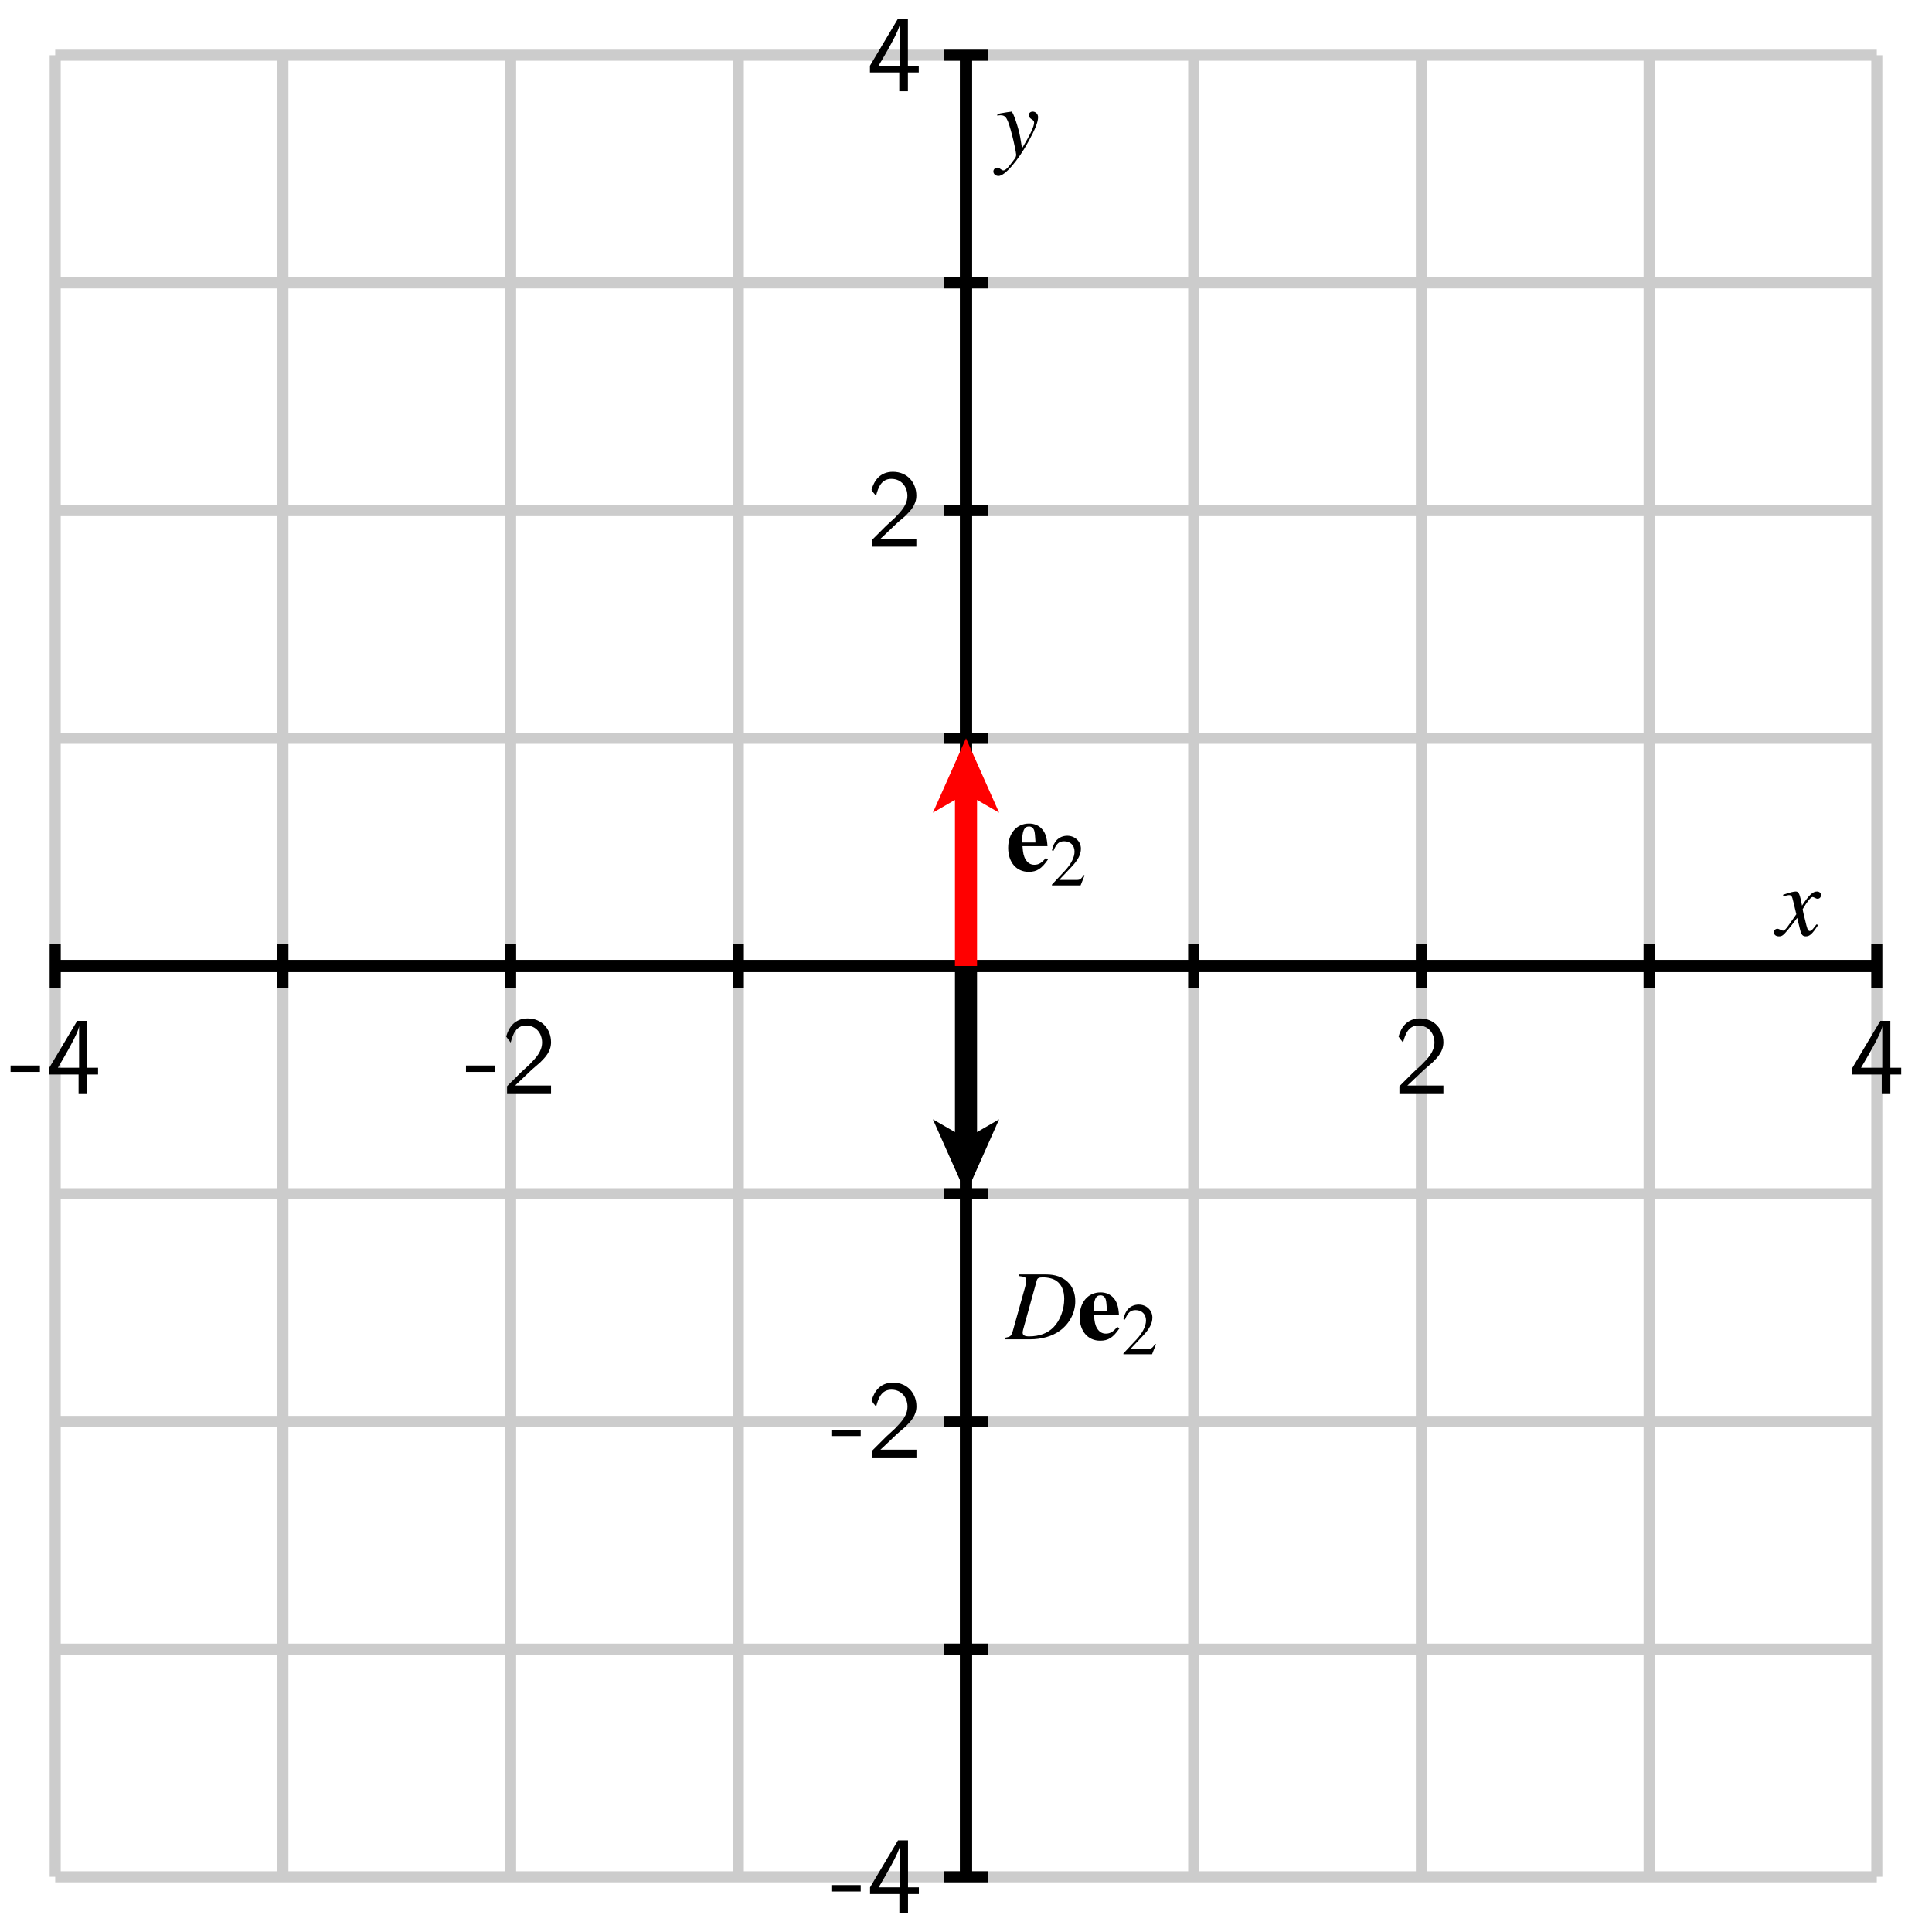
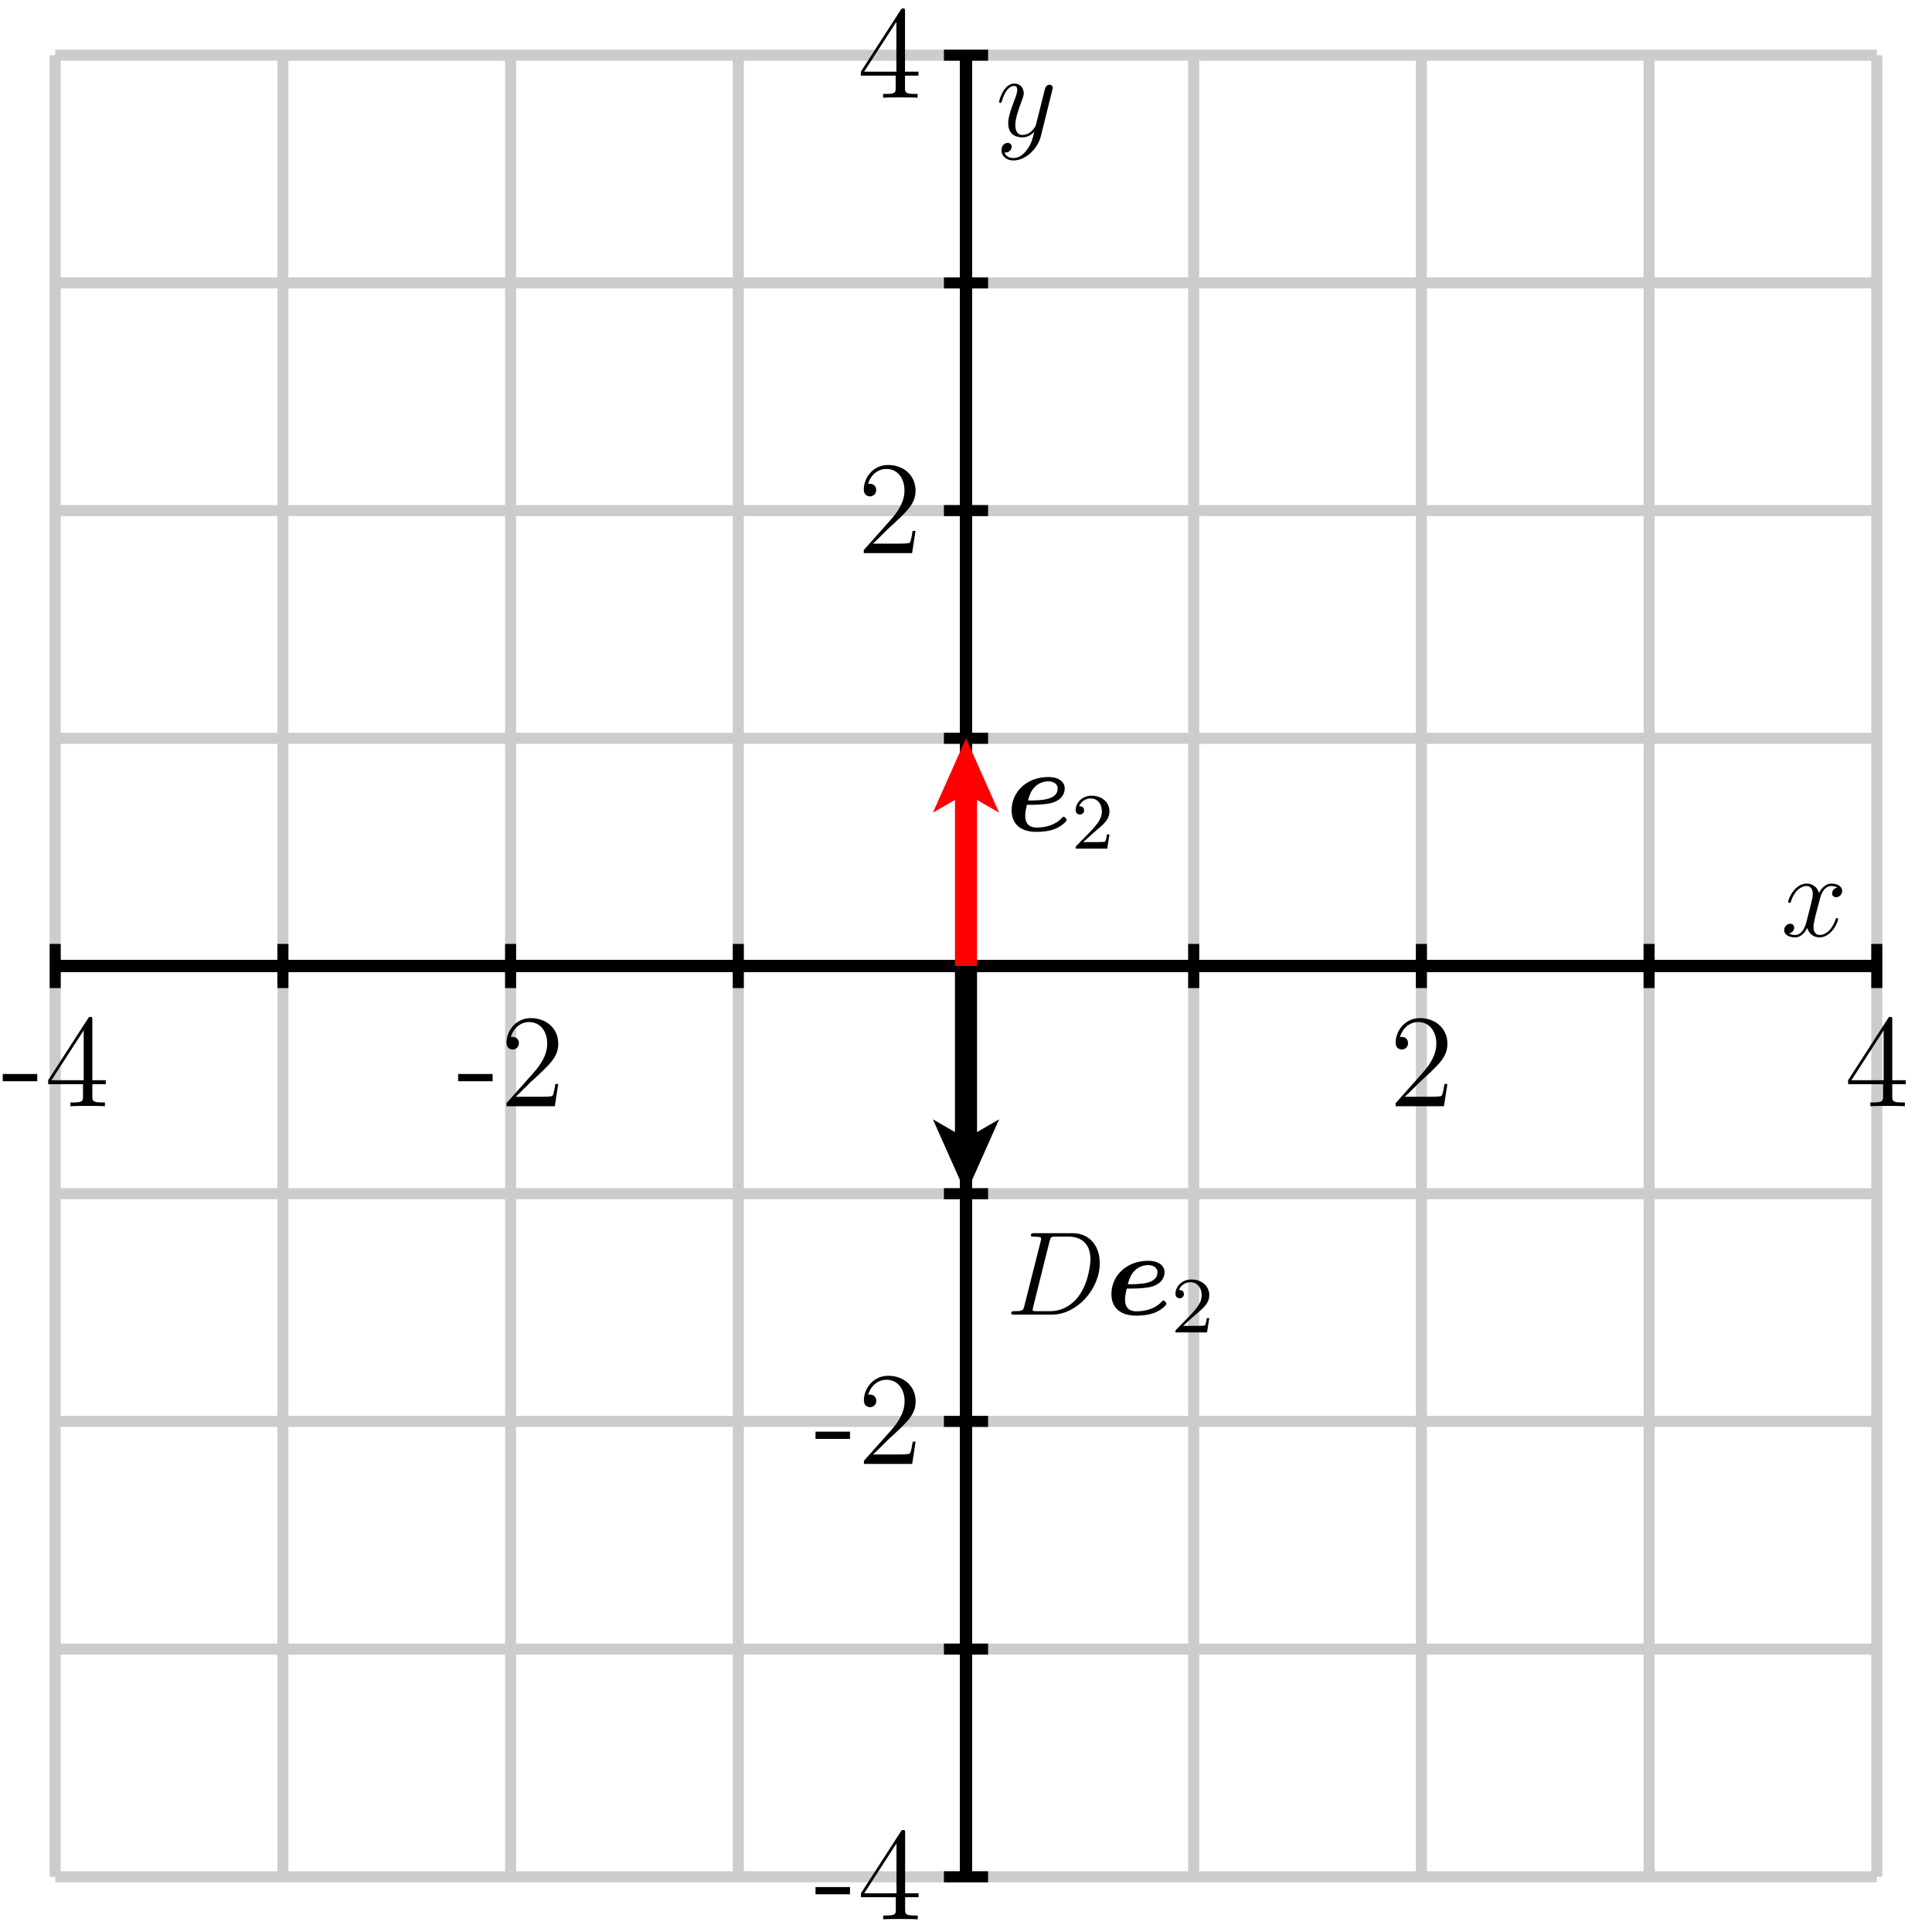
<svg xmlns="http://www.w3.org/2000/svg" xmlns:xlink="http://www.w3.org/1999/xlink" width="175pt" height="175pt" viewBox="0 0 175 175" version="1.1">
  <defs>
    <g>
      <symbol overflow="visible" id="glyph0-0">
        <path style="stroke:none;" d="" />
      </symbol>
      <symbol overflow="visible" id="glyph0-1">
-         <path style="stroke:none;" d="M 2.766 -1.938 L 2.766 -2.516 L 0.109 -2.516 L 0.109 -1.938 Z M 2.766 -1.938 " />
+         <path style="stroke:none;" d="M 3.25 -2.266 L 3.25 -2.922 L 0.125 -2.922 L 0.125 -2.266 Z M 3.25 -2.266 " />
      </symbol>
      <symbol overflow="visible" id="glyph0-2">
-         <path style="stroke:none;" d="M 3.719 -1.703 L 4.703 -1.703 L 4.703 -2.312 L 3.719 -2.312 L 3.719 -6.562 L 2.812 -6.562 L 0.281 -2.312 L 0.281 -1.703 L 2.938 -1.703 L 2.938 0 L 3.719 0 Z M 1.062 -2.312 C 1.578 -3.188 2.984 -5.547 2.984 -6.125 L 2.984 -2.312 Z M 1.062 -2.312 " />
+         <path style="stroke:none;" d="M 4.328 -7.812 C 4.328 -8.047 4.328 -8.094 4.156 -8.094 C 4.062 -8.094 4.031 -8.094 3.938 -7.953 L 0.328 -2.359 L 0.328 -2 L 3.484 -2 L 3.484 -0.906 C 3.484 -0.469 3.453 -0.344 2.578 -0.344 L 2.344 -0.344 L 2.344 0 C 2.609 -0.031 3.562 -0.031 3.906 -0.031 C 4.234 -0.031 5.203 -0.031 5.469 0 L 5.469 -0.344 L 5.234 -0.344 C 4.375 -0.344 4.328 -0.469 4.328 -0.906 L 4.328 -2 L 5.547 -2 L 5.547 -2.359 L 4.328 -2.359 Z M 3.547 -6.875 L 3.547 -2.359 L 0.625 -2.359 Z M 3.547 -6.875 " />
      </symbol>
      <symbol overflow="visible" id="glyph0-3">
-         <path style="stroke:none;" d="M 1.734 -1.875 L 0.5 -0.641 L 0.5 0 L 4.484 0 L 4.484 -0.703 L 2.672 -0.703 C 2.547 -0.703 2.438 -0.703 2.312 -0.703 L 1.219 -0.703 C 1.547 -0.984 2.297 -1.734 2.609 -2.016 C 2.797 -2.203 3.312 -2.625 3.5 -2.797 C 3.953 -3.25 4.484 -3.781 4.484 -4.625 C 4.484 -5.781 3.688 -6.781 2.359 -6.781 C 1.219 -6.781 0.656 -6 0.422 -5.141 C 0.547 -4.969 0.594 -4.906 0.609 -4.875 C 0.625 -4.859 0.734 -4.734 0.828 -4.594 C 1.031 -5.359 1.312 -6.141 2.219 -6.141 C 3.156 -6.141 3.672 -5.391 3.672 -4.609 C 3.672 -3.766 3.094 -3.188 2.516 -2.594 Z M 1.734 -1.875 " />
+         <path style="stroke:none;" d="M 5.281 -2.016 L 5.016 -2.016 C 4.984 -1.812 4.891 -1.156 4.766 -0.953 C 4.688 -0.859 4 -0.859 3.641 -0.859 L 1.422 -0.859 C 1.734 -1.125 2.469 -1.891 2.781 -2.188 C 4.609 -3.859 5.281 -4.484 5.281 -5.672 C 5.281 -7.062 4.188 -7.984 2.797 -7.984 C 1.406 -7.984 0.594 -6.797 0.594 -5.766 C 0.594 -5.141 1.109 -5.141 1.156 -5.141 C 1.406 -5.141 1.719 -5.328 1.719 -5.719 C 1.719 -6.047 1.484 -6.281 1.156 -6.281 C 1.047 -6.281 1.016 -6.281 0.984 -6.266 C 1.219 -7.078 1.859 -7.625 2.641 -7.625 C 3.656 -7.625 4.281 -6.781 4.281 -5.672 C 4.281 -4.656 3.703 -3.766 3.016 -3 L 0.594 -0.281 L 0.594 0 L 4.969 0 Z M 5.281 -2.016 " />
      </symbol>
      <symbol overflow="visible" id="glyph1-0">
        <path style="stroke:none;" d="" />
      </symbol>
      <symbol overflow="visible" id="glyph1-1">
-         <path style="stroke:none;" d="M 3.625 -1 C 3.547 -0.922 3.5 -0.859 3.422 -0.75 C 3.219 -0.484 3.109 -0.391 3 -0.391 C 2.875 -0.391 2.797 -0.516 2.734 -0.766 C 2.703 -0.844 2.703 -0.891 2.688 -0.922 C 2.469 -1.828 2.359 -2.234 2.359 -2.375 C 2.766 -3.062 3.094 -3.469 3.25 -3.469 C 3.297 -3.469 3.375 -3.438 3.469 -3.391 C 3.578 -3.328 3.641 -3.312 3.703 -3.312 C 3.891 -3.312 4.016 -3.453 4.016 -3.641 C 4.016 -3.828 3.875 -3.969 3.656 -3.969 C 3.266 -3.969 2.922 -3.641 2.297 -2.688 L 2.203 -3.172 C 2.062 -3.781 1.969 -3.969 1.734 -3.969 C 1.531 -3.969 1.219 -3.891 0.672 -3.703 L 0.578 -3.672 L 0.609 -3.531 C 0.953 -3.625 1.031 -3.641 1.109 -3.641 C 1.344 -3.641 1.391 -3.562 1.516 -3.016 L 1.781 -1.906 L 1.047 -0.859 C 0.859 -0.578 0.688 -0.422 0.578 -0.422 C 0.531 -0.422 0.438 -0.453 0.344 -0.5 C 0.234 -0.562 0.141 -0.594 0.062 -0.594 C -0.109 -0.594 -0.25 -0.453 -0.25 -0.281 C -0.25 -0.047 -0.062 0.094 0.203 0.094 C 0.484 0.094 0.594 0.016 1.047 -0.531 C 1.281 -0.812 1.469 -1.062 1.859 -1.578 L 2.125 -0.5 C 2.234 -0.047 2.359 0.094 2.641 0.094 C 2.984 0.094 3.219 -0.109 3.75 -0.922 Z M 3.625 -1 " />
+         <path style="stroke:none;" d="M 5.125 -4.406 C 4.766 -4.344 4.641 -4.078 4.641 -3.875 C 4.641 -3.609 4.844 -3.531 5 -3.531 C 5.328 -3.531 5.547 -3.812 5.547 -4.109 C 5.547 -4.562 5.031 -4.766 4.578 -4.766 C 3.922 -4.766 3.547 -4.109 3.453 -3.906 C 3.203 -4.719 2.531 -4.766 2.344 -4.766 C 1.234 -4.766 0.656 -3.344 0.656 -3.109 C 0.656 -3.062 0.703 -3.016 0.781 -3.016 C 0.859 -3.016 0.891 -3.078 0.906 -3.125 C 1.281 -4.312 2 -4.547 2.312 -4.547 C 2.797 -4.547 2.891 -4.094 2.891 -3.828 C 2.891 -3.594 2.828 -3.344 2.703 -2.828 L 2.328 -1.344 C 2.172 -0.703 1.859 -0.109 1.281 -0.109 C 1.234 -0.109 0.953 -0.109 0.734 -0.25 C 1.125 -0.328 1.203 -0.641 1.203 -0.781 C 1.203 -1 1.047 -1.125 0.844 -1.125 C 0.578 -1.125 0.297 -0.891 0.297 -0.547 C 0.297 -0.094 0.812 0.109 1.281 0.109 C 1.797 0.109 2.156 -0.297 2.391 -0.75 C 2.562 -0.109 3.094 0.109 3.5 0.109 C 4.594 0.109 5.188 -1.312 5.188 -1.547 C 5.188 -1.594 5.141 -1.641 5.078 -1.641 C 4.984 -1.641 4.969 -1.594 4.938 -1.5 C 4.641 -0.547 4.016 -0.109 3.531 -0.109 C 3.156 -0.109 2.953 -0.391 2.953 -0.828 C 2.953 -1.062 2.984 -1.234 3.156 -1.953 L 3.547 -3.422 C 3.703 -4.078 4.078 -4.547 4.562 -4.547 C 4.594 -4.547 4.891 -4.547 5.125 -4.406 Z M 5.125 -4.406 " />
      </symbol>
      <symbol overflow="visible" id="glyph1-2">
-         <path style="stroke:none;" d="M 0.141 -3.594 C 0.25 -3.625 0.312 -3.641 0.406 -3.641 C 0.922 -3.641 1.062 -3.406 1.469 -1.859 C 1.625 -1.281 1.844 -0.219 1.844 -0.078 C 1.844 0.078 1.797 0.219 1.656 0.375 C 1.375 0.75 1.203 0.984 1.094 1.094 C 0.906 1.281 0.797 1.359 0.688 1.359 C 0.625 1.359 0.562 1.328 0.469 1.266 C 0.328 1.156 0.234 1.109 0.141 1.109 C -0.062 1.109 -0.219 1.266 -0.219 1.453 C -0.219 1.688 -0.016 1.859 0.25 1.859 C 0.812 1.859 2 0.5 2.969 -1.281 C 3.578 -2.391 3.828 -3.031 3.828 -3.469 C 3.828 -3.75 3.609 -3.969 3.344 -3.969 C 3.125 -3.969 2.984 -3.828 2.984 -3.641 C 2.984 -3.5 3.062 -3.406 3.234 -3.281 C 3.406 -3.188 3.469 -3.109 3.469 -2.984 C 3.469 -2.625 3.141 -1.922 2.375 -0.641 L 2.203 -1.688 C 2.062 -2.484 1.562 -3.969 1.422 -3.969 L 1.391 -3.969 C 1.375 -3.953 1.344 -3.953 1.312 -3.953 C 1.219 -3.953 0.906 -3.891 0.422 -3.812 C 0.375 -3.797 0.266 -3.766 0.141 -3.75 Z M 0.141 -3.594 " />
+         <path style="stroke:none;" d="M 2.844 1.203 C 2.547 1.625 2.125 1.984 1.594 1.984 C 1.469 1.984 0.953 1.969 0.781 1.469 C 0.828 1.484 0.875 1.484 0.891 1.484 C 1.219 1.484 1.438 1.203 1.438 0.953 C 1.438 0.703 1.234 0.609 1.062 0.609 C 0.891 0.609 0.516 0.75 0.516 1.281 C 0.516 1.828 0.984 2.203 1.594 2.203 C 2.672 2.203 3.766 1.203 4.078 0.016 L 5.125 -4.203 C 5.141 -4.25 5.156 -4.312 5.156 -4.391 C 5.156 -4.547 5.031 -4.656 4.875 -4.656 C 4.766 -4.656 4.547 -4.609 4.453 -4.281 L 3.656 -1.109 C 3.609 -0.922 3.609 -0.891 3.516 -0.781 C 3.297 -0.469 2.953 -0.109 2.422 -0.109 C 1.828 -0.109 1.766 -0.703 1.766 -1 C 1.766 -1.609 2.062 -2.438 2.359 -3.219 C 2.469 -3.531 2.531 -3.688 2.531 -3.891 C 2.531 -4.344 2.219 -4.766 1.688 -4.766 C 0.688 -4.766 0.297 -3.203 0.297 -3.109 C 0.297 -3.062 0.328 -3.016 0.406 -3.016 C 0.5 -3.016 0.516 -3.062 0.562 -3.203 C 0.828 -4.109 1.234 -4.547 1.656 -4.547 C 1.75 -4.547 1.938 -4.547 1.938 -4.188 C 1.938 -3.906 1.812 -3.594 1.656 -3.188 C 1.125 -1.766 1.125 -1.422 1.125 -1.156 C 1.125 -0.125 1.859 0.109 2.391 0.109 C 2.703 0.109 3.094 0.016 3.484 -0.391 L 3.484 -0.375 C 3.328 0.266 3.219 0.688 2.844 1.203 Z M 2.844 1.203 " />
      </symbol>
      <symbol overflow="visible" id="glyph1-3">
-         <path style="stroke:none;" d="M 1.172 -5.734 C 1.734 -5.672 1.859 -5.609 1.859 -5.359 C 1.859 -5.234 1.828 -5.016 1.766 -4.781 L 0.656 -0.812 C 0.5 -0.281 0.438 -0.234 -0.078 -0.141 L -0.078 0 L 2.203 0 C 3.266 0 4.219 -0.281 4.906 -0.781 C 5.781 -1.422 6.297 -2.406 6.297 -3.453 C 6.297 -4.938 5.281 -5.875 3.672 -5.875 L 1.172 -5.875 Z M 2.812 -5.344 C 2.875 -5.547 3 -5.609 3.359 -5.609 C 3.875 -5.609 4.328 -5.484 4.609 -5.281 C 5.062 -4.953 5.297 -4.391 5.297 -3.672 C 5.297 -2.703 4.922 -1.688 4.312 -1.078 C 3.781 -0.547 3.047 -0.266 2.109 -0.266 C 1.703 -0.266 1.531 -0.375 1.531 -0.609 C 1.531 -0.719 1.578 -0.922 1.734 -1.453 Z M 2.812 -5.344 " />
+         <path style="stroke:none;" d="M 1.688 -0.797 C 1.594 -0.422 1.578 -0.312 0.828 -0.312 C 0.609 -0.312 0.5 -0.312 0.5 -0.125 C 0.5 0 0.578 0 0.781 0 L 4.203 0 C 6.391 0 8.516 -2.25 8.516 -4.672 C 8.516 -6.219 7.594 -7.375 6.047 -7.375 L 2.578 -7.375 C 2.375 -7.375 2.281 -7.375 2.281 -7.172 C 2.281 -7.062 2.375 -7.062 2.531 -7.062 C 3.203 -7.062 3.203 -6.969 3.203 -6.859 C 3.203 -6.828 3.203 -6.766 3.156 -6.609 Z M 3.969 -6.641 C 4.078 -7.047 4.109 -7.062 4.531 -7.062 L 5.719 -7.062 C 6.734 -7.062 7.672 -6.516 7.672 -5.016 C 7.672 -4.484 7.453 -2.609 6.406 -1.422 C 6.094 -1.062 5.281 -0.312 4.031 -0.312 L 2.812 -0.312 C 2.656 -0.312 2.641 -0.312 2.562 -0.328 C 2.453 -0.328 2.438 -0.359 2.438 -0.438 C 2.438 -0.516 2.469 -0.578 2.484 -0.688 Z M 3.969 -6.641 " />
      </symbol>
      <symbol overflow="visible" id="glyph2-0">
        <path style="stroke:none;" d="" />
      </symbol>
      <symbol overflow="visible" id="glyph2-1">
-         <path style="stroke:none;" d="M 3.625 -1.125 C 3.266 -0.688 2.984 -0.516 2.594 -0.516 C 2.234 -0.516 1.984 -0.688 1.797 -1 C 1.625 -1.281 1.562 -1.578 1.516 -2.203 L 3.781 -2.203 C 3.734 -2.969 3.594 -3.391 3.312 -3.719 C 3.016 -4.078 2.594 -4.25 2.109 -4.25 C 0.984 -4.25 0.219 -3.359 0.219 -2.047 C 0.219 -0.734 0.969 0.125 2.078 0.125 C 2.812 0.125 3.25 -0.156 3.828 -1 Z M 1.469 -2.531 C 1.5 -3.625 1.672 -3.984 2.109 -3.984 C 2.359 -3.984 2.531 -3.828 2.594 -3.562 C 2.641 -3.391 2.656 -3.125 2.688 -2.672 L 2.688 -2.531 Z M 1.469 -2.531 " />
+         <path style="stroke:none;" d="M 2.391 -2.359 C 3.125 -2.359 3.828 -2.422 4.281 -2.562 C 5.188 -2.875 5.344 -3.5 5.344 -3.844 C 5.344 -4.469 4.75 -4.875 3.859 -4.875 C 1.906 -4.875 0.531 -3.531 0.531 -1.859 C 0.531 -0.609 1.359 0.094 2.781 0.094 C 3.062 0.094 3.812 0.078 4.453 -0.172 C 5.078 -0.422 5.516 -0.859 5.516 -1 C 5.516 -1.078 5.344 -1.281 5.25 -1.281 C 5.188 -1.281 5.156 -1.234 5.078 -1.156 C 4.5 -0.547 3.656 -0.297 2.812 -0.297 C 2.047 -0.297 1.766 -0.734 1.766 -1.344 C 1.766 -1.562 1.797 -1.906 1.922 -2.359 Z M 2.016 -2.75 C 2.219 -3.531 2.469 -3.828 2.656 -4 C 3.031 -4.375 3.531 -4.484 3.859 -4.484 C 4.25 -4.484 4.703 -4.312 4.703 -3.828 C 4.703 -2.75 3.062 -2.75 2.016 -2.75 Z M 2.016 -2.75 " />
      </symbol>
      <symbol overflow="visible" id="glyph3-0">
        <path style="stroke:none;" d="" />
      </symbol>
      <symbol overflow="visible" id="glyph3-1">
-         <path style="stroke:none;" d="M 3.156 -0.906 L 3.078 -0.938 C 2.828 -0.562 2.75 -0.5 2.438 -0.5 L 0.859 -0.5 L 1.969 -1.672 C 2.562 -2.297 2.828 -2.797 2.828 -3.328 C 2.828 -3.984 2.281 -4.5 1.594 -4.5 C 1.219 -4.5 0.875 -4.359 0.625 -4.094 C 0.422 -3.859 0.312 -3.641 0.203 -3.172 L 0.344 -3.141 C 0.609 -3.797 0.859 -4 1.312 -4 C 1.875 -4 2.25 -3.625 2.25 -3.062 C 2.25 -2.547 1.938 -1.938 1.391 -1.344 L 0.203 -0.078 L 0.203 0 L 2.797 0 Z M 3.156 -0.906 " />
+         <path style="stroke:none;" d="M 2.031 -1.469 C 2.141 -1.578 2.453 -1.812 2.562 -1.922 C 3.016 -2.328 3.438 -2.719 3.438 -3.375 C 3.438 -4.234 2.719 -4.797 1.812 -4.797 C 0.953 -4.797 0.375 -4.141 0.375 -3.5 C 0.375 -3.141 0.656 -3.094 0.766 -3.094 C 0.922 -3.094 1.141 -3.203 1.141 -3.469 C 1.141 -3.844 0.781 -3.844 0.688 -3.844 C 0.906 -4.375 1.391 -4.547 1.734 -4.547 C 2.406 -4.547 2.75 -3.984 2.75 -3.375 C 2.75 -2.625 2.219 -2.078 1.375 -1.203 L 0.469 -0.281 C 0.375 -0.188 0.375 -0.188 0.375 0 L 3.234 0 L 3.438 -1.297 L 3.219 -1.297 C 3.188 -1.141 3.141 -0.781 3.047 -0.641 C 3 -0.594 2.453 -0.594 2.344 -0.594 L 1.062 -0.594 Z M 2.031 -1.469 " />
      </symbol>
    </g>
  </defs>
  <g id="surface1">
    <path style="fill:none;stroke-width:10;stroke-linecap:butt;stroke-linejoin:miter;stroke:rgb(80.077%,80.077%,80.077%);stroke-opacity:1;stroke-miterlimit:10;" d="M 50 50 L 50 1700 M 256.25 50 L 256.25 1700 M 462.5 50 L 462.5 1700 M 668.75 50 L 668.75 1700 M 875 50 L 875 1700 M 1081.25 50 L 1081.25 1700 M 1287.5 50 L 1287.5 1700 M 1493.75 50 L 1493.75 1700 M 1700 50 L 1700 1700 M 50 50 L 1700 50 M 50 256.25 L 1700 256.25 M 50 462.5 L 1700 462.5 M 50 668.75 L 1700 668.75 M 50 875 L 1700 875 M 50 1081.25 L 1700 1081.25 M 50 1287.5 L 1700 1287.5 M 50 1493.75 L 1700 1493.75 M 50 1700 L 1700 1700 " transform="matrix(0.1,0,0,-0.1,0,175)" />
    <path style="fill:none;stroke-width:10;stroke-linecap:butt;stroke-linejoin:miter;stroke:rgb(0%,0%,0%);stroke-opacity:1;stroke-miterlimit:10;" d="M 50 875 L 1700 875 M 875 50 L 875 1700 " transform="matrix(0.1,0,0,-0.1,0,175)" />
    <path style="fill:none;stroke-width:10;stroke-linecap:butt;stroke-linejoin:miter;stroke:rgb(0%,0%,0%);stroke-opacity:1;stroke-miterlimit:10;" d="M 50 875 L 1700 875 M 875 50 L 875 1700 M 50 855 L 50 895 " transform="matrix(0.1,0,0,-0.1,0,175)" />
    <path style="fill:none;stroke-width:10;stroke-linecap:butt;stroke-linejoin:miter;stroke:rgb(0%,0%,0%);stroke-opacity:1;stroke-miterlimit:10;" d="M 50 875 L 1700 875 M 875 50 L 875 1700 M 256.25 855 L 256.25 895 " transform="matrix(0.1,0,0,-0.1,0,175)" />
    <path style="fill:none;stroke-width:10;stroke-linecap:butt;stroke-linejoin:miter;stroke:rgb(0%,0%,0%);stroke-opacity:1;stroke-miterlimit:10;" d="M 50 875 L 1700 875 M 875 50 L 875 1700 M 462.5 855 L 462.5 895 " transform="matrix(0.1,0,0,-0.1,0,175)" />
    <path style="fill:none;stroke-width:10;stroke-linecap:butt;stroke-linejoin:miter;stroke:rgb(0%,0%,0%);stroke-opacity:1;stroke-miterlimit:10;" d="M 50 875 L 1700 875 M 875 50 L 875 1700 M 668.75 855 L 668.75 895 " transform="matrix(0.1,0,0,-0.1,0,175)" />
    <path style="fill:none;stroke-width:10;stroke-linecap:butt;stroke-linejoin:miter;stroke:rgb(0%,0%,0%);stroke-opacity:1;stroke-miterlimit:10;" d="M 50 875 L 1700 875 M 875 50 L 875 1700 M 875 855 L 875 895 " transform="matrix(0.1,0,0,-0.1,0,175)" />
    <path style="fill:none;stroke-width:10;stroke-linecap:butt;stroke-linejoin:miter;stroke:rgb(0%,0%,0%);stroke-opacity:1;stroke-miterlimit:10;" d="M 50 875 L 1700 875 M 875 50 L 875 1700 M 1081.25 855 L 1081.25 895 " transform="matrix(0.1,0,0,-0.1,0,175)" />
    <path style="fill:none;stroke-width:10;stroke-linecap:butt;stroke-linejoin:miter;stroke:rgb(0%,0%,0%);stroke-opacity:1;stroke-miterlimit:10;" d="M 50 875 L 1700 875 M 875 50 L 875 1700 M 1287.5 855 L 1287.5 895 " transform="matrix(0.1,0,0,-0.1,0,175)" />
    <path style="fill:none;stroke-width:10;stroke-linecap:butt;stroke-linejoin:miter;stroke:rgb(0%,0%,0%);stroke-opacity:1;stroke-miterlimit:10;" d="M 50 875 L 1700 875 M 875 50 L 875 1700 M 1493.75 855 L 1493.75 895 " transform="matrix(0.1,0,0,-0.1,0,175)" />
    <path style="fill:none;stroke-width:10;stroke-linecap:butt;stroke-linejoin:miter;stroke:rgb(0%,0%,0%);stroke-opacity:1;stroke-miterlimit:10;" d="M 50 875 L 1700 875 M 875 50 L 875 1700 M 1700 855 L 1700 895 " transform="matrix(0.1,0,0,-0.1,0,175)" />
    <path style="fill:none;stroke-width:10;stroke-linecap:butt;stroke-linejoin:miter;stroke:rgb(0%,0%,0%);stroke-opacity:1;stroke-miterlimit:10;" d="M 50 875 L 1700 875 M 875 50 L 875 1700 M 855 50 L 895 50 " transform="matrix(0.1,0,0,-0.1,0,175)" />
    <path style="fill:none;stroke-width:10;stroke-linecap:butt;stroke-linejoin:miter;stroke:rgb(0%,0%,0%);stroke-opacity:1;stroke-miterlimit:10;" d="M 50 875 L 1700 875 M 875 50 L 875 1700 M 855 256.25 L 895 256.25 " transform="matrix(0.1,0,0,-0.1,0,175)" />
    <path style="fill:none;stroke-width:10;stroke-linecap:butt;stroke-linejoin:miter;stroke:rgb(0%,0%,0%);stroke-opacity:1;stroke-miterlimit:10;" d="M 50 875 L 1700 875 M 875 50 L 875 1700 M 855 462.5 L 895 462.5 " transform="matrix(0.1,0,0,-0.1,0,175)" />
    <path style="fill:none;stroke-width:10;stroke-linecap:butt;stroke-linejoin:miter;stroke:rgb(0%,0%,0%);stroke-opacity:1;stroke-miterlimit:10;" d="M 50 875 L 1700 875 M 875 50 L 875 1700 M 855 668.75 L 895 668.75 " transform="matrix(0.1,0,0,-0.1,0,175)" />
    <path style="fill:none;stroke-width:10;stroke-linecap:butt;stroke-linejoin:miter;stroke:rgb(0%,0%,0%);stroke-opacity:1;stroke-miterlimit:10;" d="M 50 875 L 1700 875 M 875 50 L 875 1700 M 855 875 L 895 875 " transform="matrix(0.1,0,0,-0.1,0,175)" />
    <path style="fill:none;stroke-width:10;stroke-linecap:butt;stroke-linejoin:miter;stroke:rgb(0%,0%,0%);stroke-opacity:1;stroke-miterlimit:10;" d="M 50 875 L 1700 875 M 875 50 L 875 1700 M 855 1081.25 L 895 1081.25 " transform="matrix(0.1,0,0,-0.1,0,175)" />
    <path style="fill:none;stroke-width:10;stroke-linecap:butt;stroke-linejoin:miter;stroke:rgb(0%,0%,0%);stroke-opacity:1;stroke-miterlimit:10;" d="M 50 875 L 1700 875 M 875 50 L 875 1700 M 855 1287.5 L 895 1287.5 " transform="matrix(0.1,0,0,-0.1,0,175)" />
    <path style="fill:none;stroke-width:10;stroke-linecap:butt;stroke-linejoin:miter;stroke:rgb(0%,0%,0%);stroke-opacity:1;stroke-miterlimit:10;" d="M 50 875 L 1700 875 M 875 50 L 875 1700 M 855 1493.75 L 895 1493.75 " transform="matrix(0.1,0,0,-0.1,0,175)" />
    <path style="fill:none;stroke-width:10;stroke-linecap:butt;stroke-linejoin:miter;stroke:rgb(0%,0%,0%);stroke-opacity:1;stroke-miterlimit:10;" d="M 50 875 L 1700 875 M 875 50 L 875 1700 M 855 1700 L 895 1700 " transform="matrix(0.1,0,0,-0.1,0,175)" />
    <g style="fill:rgb(0%,0%,0%);fill-opacity:1;">
-       <use xlink:href="#glyph0-1" x="0.849" y="99.031" />
-       <use xlink:href="#glyph0-2" x="4.179" y="99.031" />
+       <use xlink:href="#glyph0-1" x="0.123" y="100.204" />
+       <use xlink:href="#glyph0-2" x="4.035" y="100.204" />
    </g>
    <g style="fill:rgb(0%,0%,0%);fill-opacity:1;">
-       <use xlink:href="#glyph0-1" x="42.099" y="99.031" />
-       <use xlink:href="#glyph0-3" x="45.429" y="99.031" />
+       <use xlink:href="#glyph0-1" x="41.373" y="100.204" />
+       <use xlink:href="#glyph0-3" x="45.285" y="100.204" />
    </g>
    <g style="fill:rgb(0%,0%,0%);fill-opacity:1;">
-       <use xlink:href="#glyph0-3" x="126.259" y="99.031" />
+       <use xlink:href="#glyph0-3" x="125.823" y="100.204" />
    </g>
    <g style="fill:rgb(0%,0%,0%);fill-opacity:1;">
-       <use xlink:href="#glyph0-2" x="167.509" y="99.031" />
+       <use xlink:href="#glyph0-2" x="167.073" y="100.204" />
    </g>
    <g style="fill:rgb(0%,0%,0%);fill-opacity:1;">
-       <use xlink:href="#glyph0-1" x="75.198" y="173.266" />
-       <use xlink:href="#glyph0-2" x="78.528" y="173.266" />
+       <use xlink:href="#glyph0-1" x="73.745" y="173.852" />
+       <use xlink:href="#glyph0-2" x="77.657" y="173.852" />
    </g>
    <g style="fill:rgb(0%,0%,0%);fill-opacity:1;">
-       <use xlink:href="#glyph0-1" x="75.198" y="132.016" />
-       <use xlink:href="#glyph0-3" x="78.528" y="132.016" />
+       <use xlink:href="#glyph0-1" x="73.745" y="132.602" />
+       <use xlink:href="#glyph0-3" x="77.657" y="132.602" />
    </g>
    <g style="fill:rgb(0%,0%,0%);fill-opacity:1;">
-       <use xlink:href="#glyph0-3" x="78.519" y="49.516" />
+       <use xlink:href="#glyph0-3" x="77.647" y="50.102" />
    </g>
    <g style="fill:rgb(0%,0%,0%);fill-opacity:1;">
-       <use xlink:href="#glyph0-2" x="78.519" y="8.266" />
+       <use xlink:href="#glyph0-2" x="77.647" y="8.852" />
    </g>
    <g style="fill:rgb(0%,0%,0%);fill-opacity:1;">
-       <use xlink:href="#glyph1-1" x="160.93" y="84.721" />
+       <use xlink:href="#glyph1-1" x="161.313" y="84.8" />
    </g>
    <g style="fill:rgb(0%,0%,0%);fill-opacity:1;">
-       <use xlink:href="#glyph1-2" x="90.2" y="14.077" />
+       <use xlink:href="#glyph1-2" x="90.2" y="12.332" />
    </g>
    <path style=" stroke:none;fill-rule:nonzero;fill:rgb(100%,0%,0%);fill-opacity:1;" d="M 88.5 87.5 L 88.5 72.457 L 90.5 73.613 L 87.5 66.875 L 84.5 73.613 L 86.5 72.457 L 86.5 87.5 L 88.5 87.5 " />
    <path style=" stroke:none;fill-rule:nonzero;fill:rgb(0%,0%,0%);fill-opacity:1;" d="M 86.5 87.5 L 86.5 102.543 L 84.5 101.387 L 87.5 108.125 L 90.5 101.387 L 88.5 102.543 L 88.5 87.5 L 86.5 87.5 " />
    <g style="fill:rgb(0%,0%,0%);fill-opacity:1;">
-       <use xlink:href="#glyph2-1" x="91.1" y="78.847" />
+       <use xlink:href="#glyph2-1" x="91.1" y="75.257" />
    </g>
    <g style="fill:rgb(0%,0%,0%);fill-opacity:1;">
-       <use xlink:href="#glyph3-1" x="95.081" y="80.202" />
+       <use xlink:href="#glyph3-1" x="97.057" y="76.871" />
    </g>
    <g style="fill:rgb(0%,0%,0%);fill-opacity:1;">
-       <use xlink:href="#glyph1-3" x="91.1" y="121.316" />
+       <use xlink:href="#glyph1-3" x="91.1" y="119.077" />
    </g>
    <g style="fill:rgb(0%,0%,0%);fill-opacity:1;">
-       <use xlink:href="#glyph2-1" x="97.574" y="121.316" />
+       <use xlink:href="#glyph2-1" x="100.14" y="119.077" />
    </g>
    <g style="fill:rgb(0%,0%,0%);fill-opacity:1;">
-       <use xlink:href="#glyph3-1" x="101.555" y="122.67" />
+       <use xlink:href="#glyph3-1" x="106.097" y="120.691" />
    </g>
  </g>
</svg>
